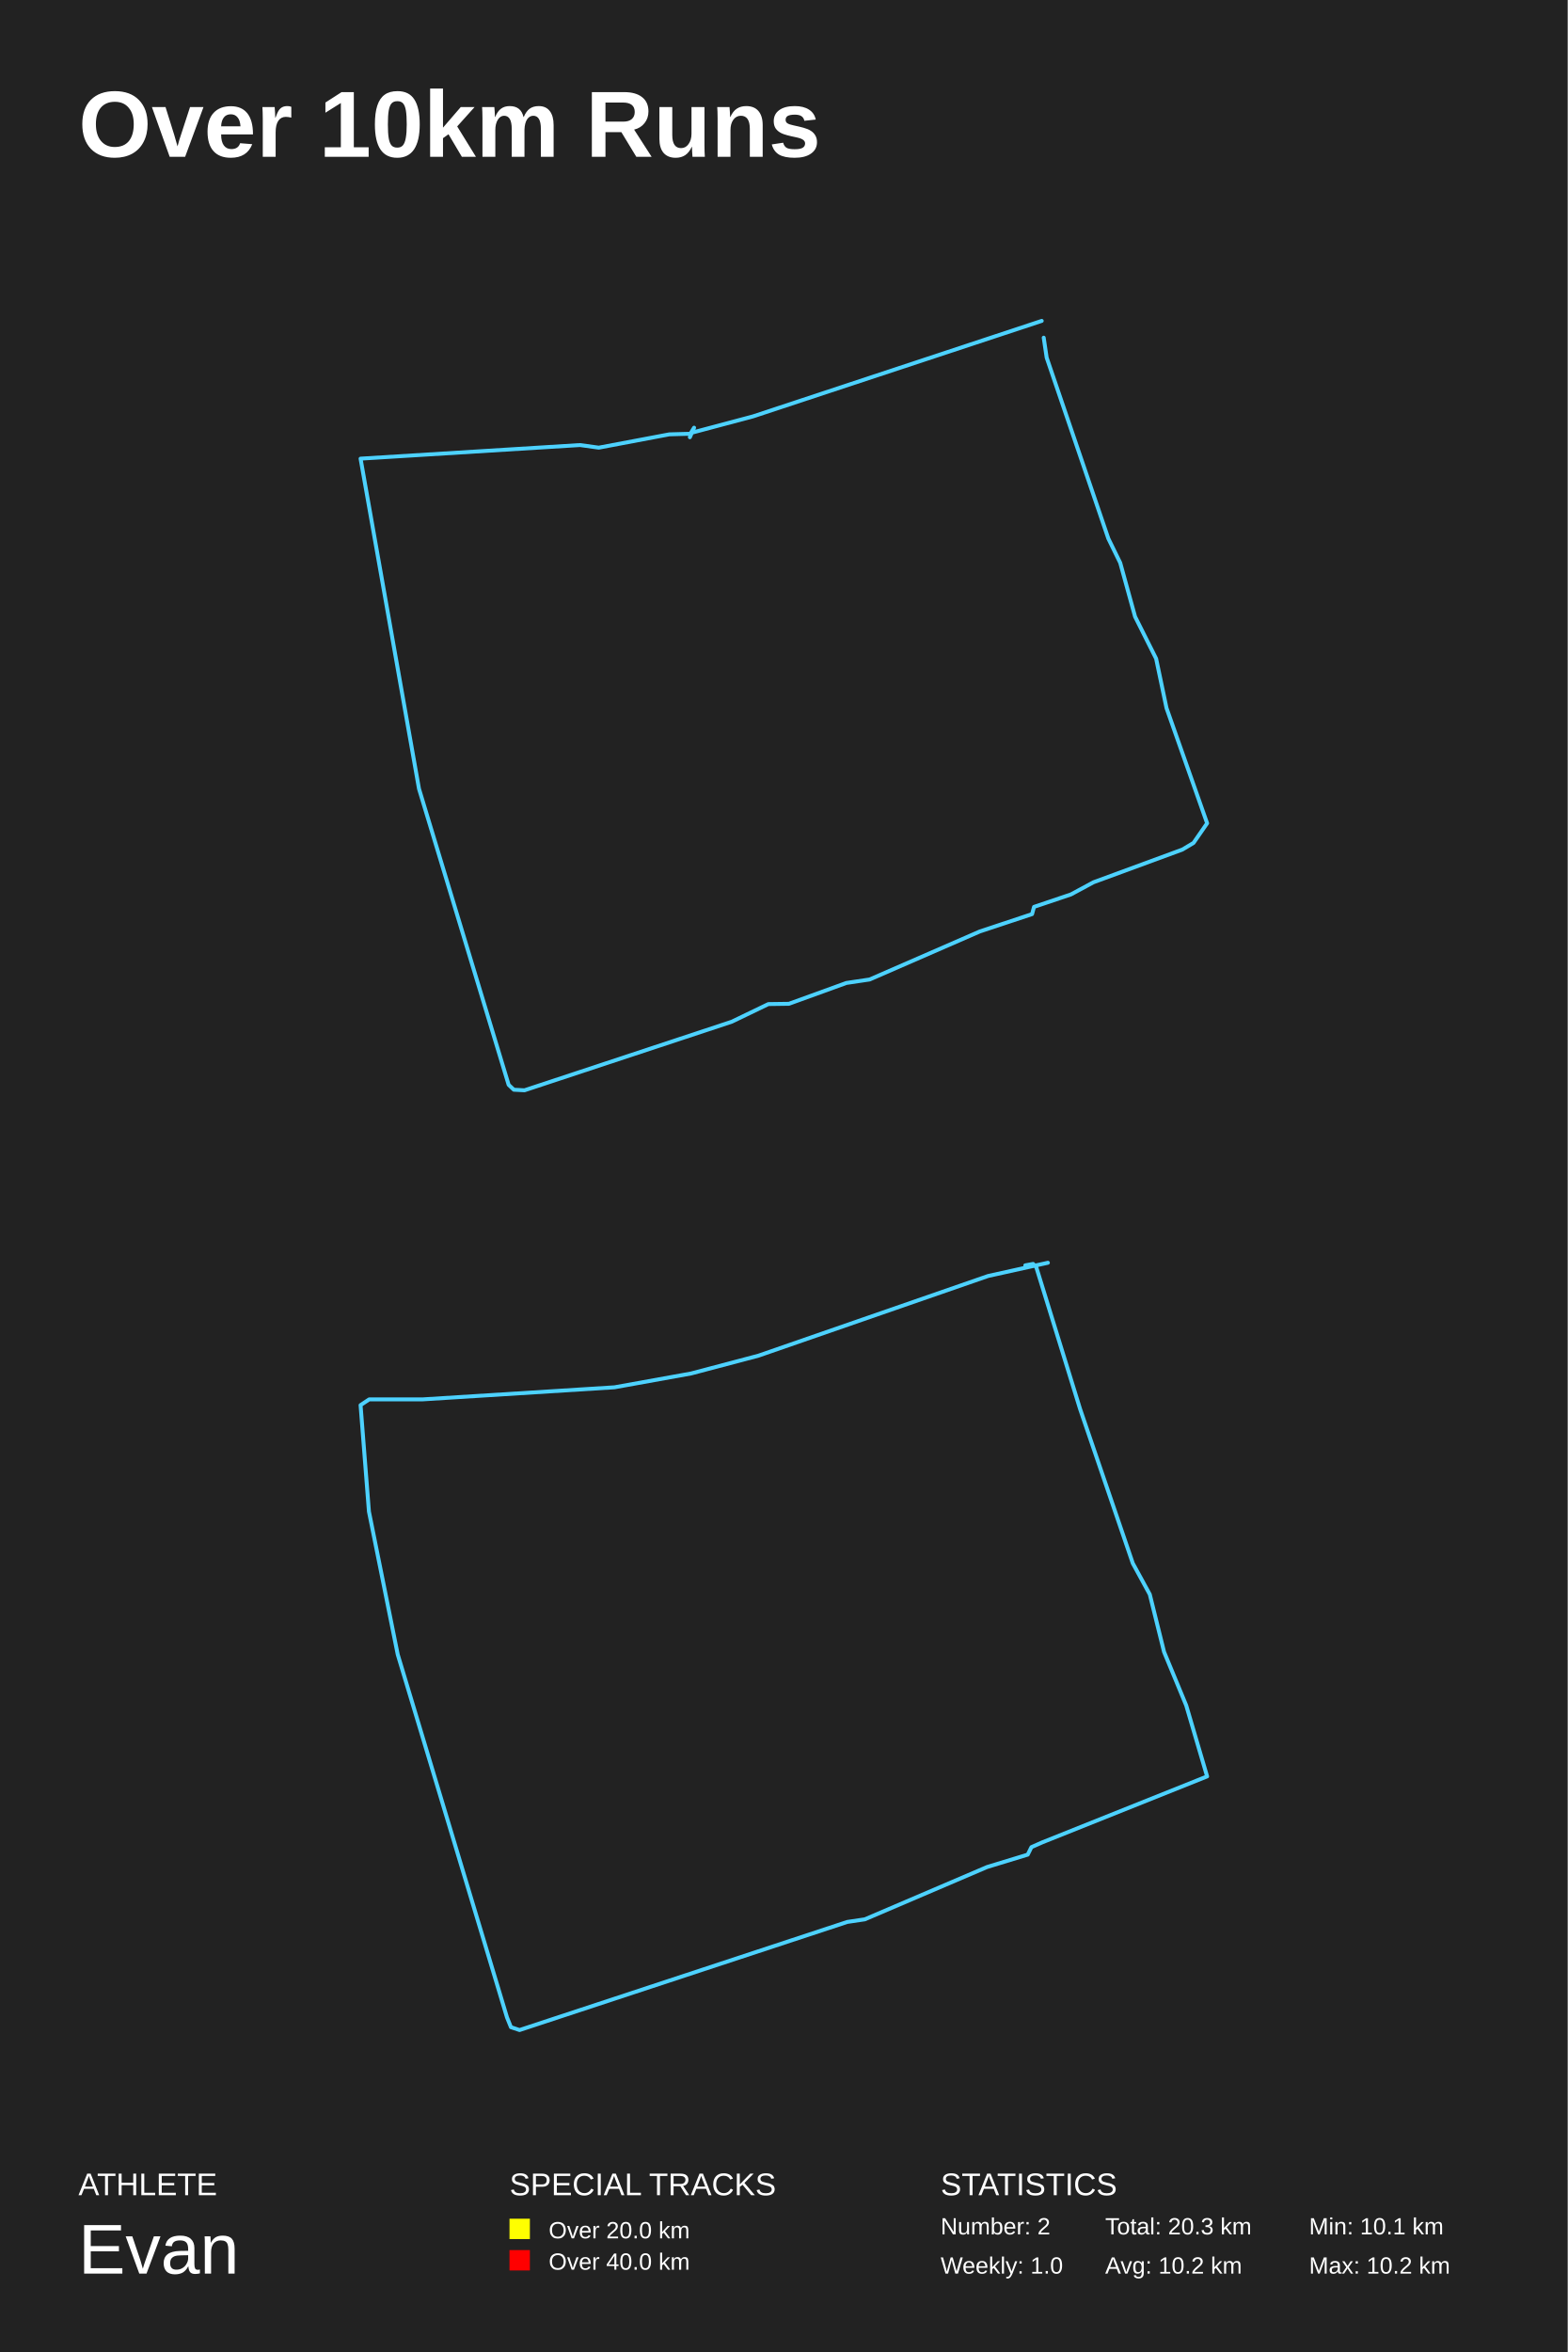
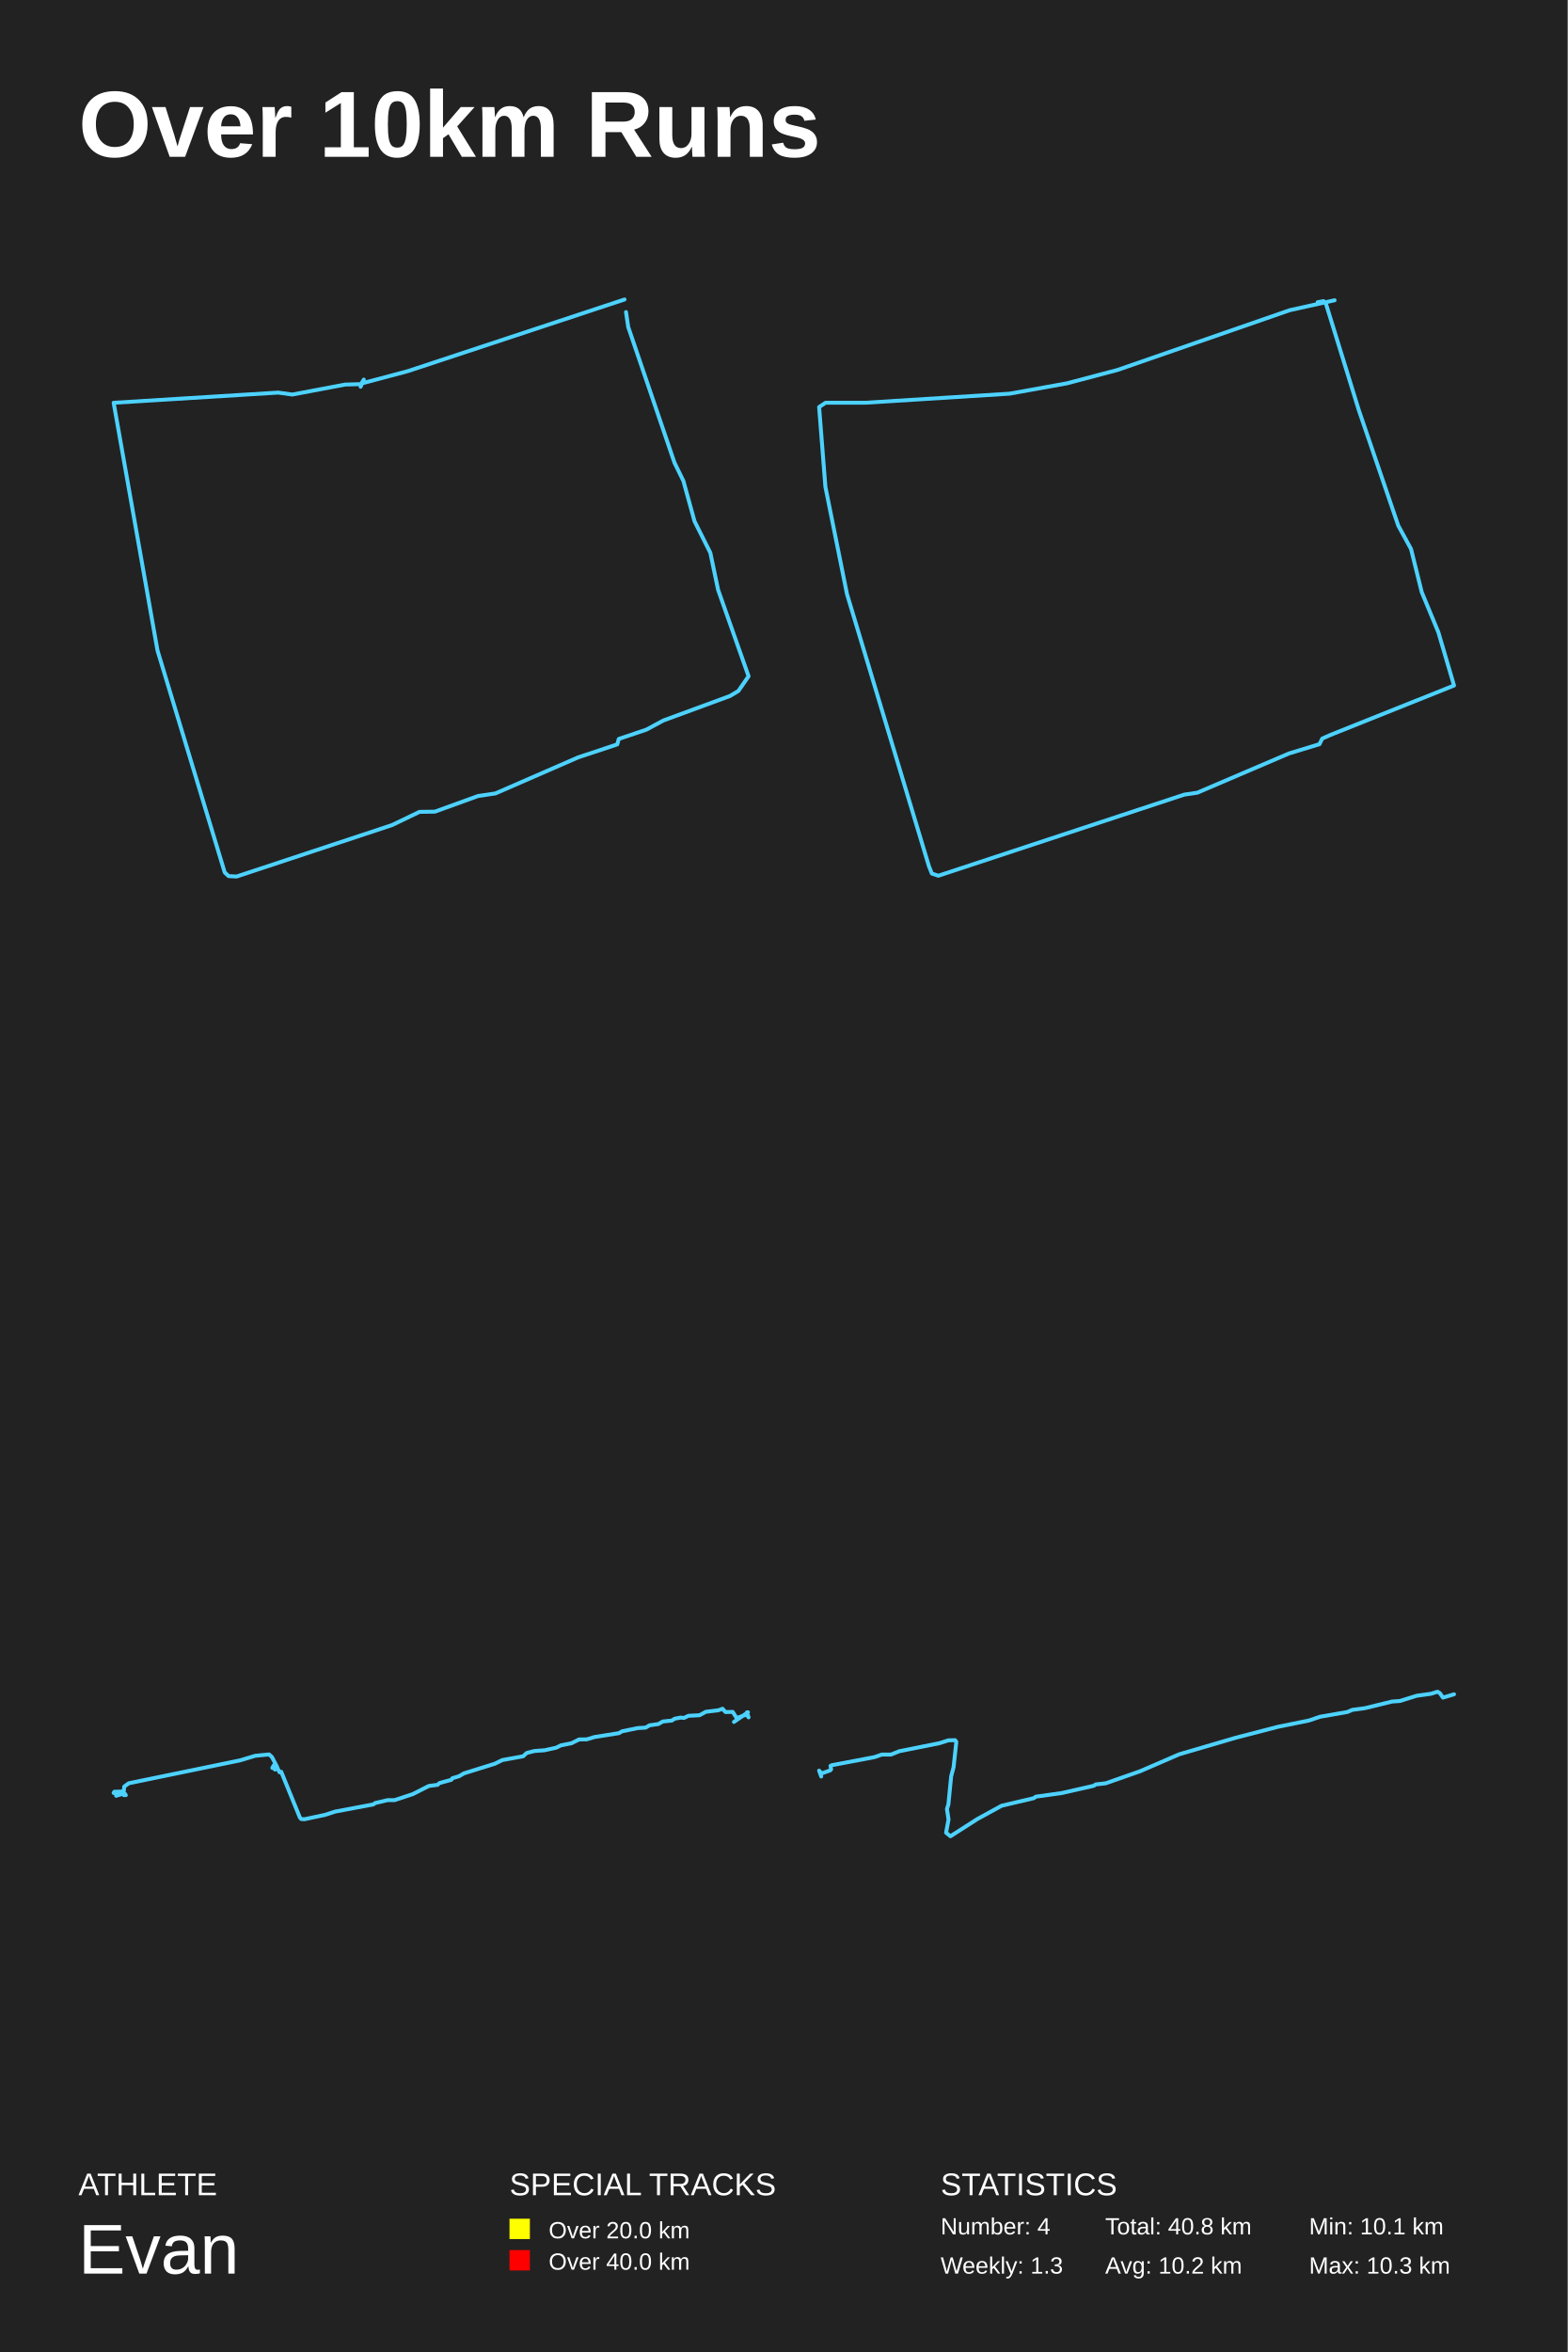
<svg xmlns="http://www.w3.org/2000/svg" baseProfile="full" height="300mm" version="1.1" viewBox="0,0,200,300" width="200mm">
  <defs />
  <rect fill="#222222" height="300" width="200" x="0" y="0" />
  <text fill="#FFFFFF" style="font-size:12px; font-family:Arial; font-weight:bold;" x="10" y="20">Over 10km Runs</text>
  <text fill="#FFFFFF" style="font-size:4px; font-family:Arial" x="10" y="280">ATHLETE</text>
  <text fill="#FFFFFF" style="font-size:9px; font-family:Arial" x="10" y="290">Evan</text>
  <text fill="#FFFFFF" style="font-size:4px; font-family:Arial" x="65" y="280">SPECIAL TRACKS</text>
  <rect fill="yellow" height="2.6" width="2.6" x="65" y="283" />
  <text fill="#FFFFFF" style="font-size:3px; font-family:Arial" x="70" y="285.5">Over 20.0 km</text>
  <rect fill="red" height="2.6" width="2.6" x="65" y="287" />
  <text fill="#FFFFFF" style="font-size:3px; font-family:Arial" x="70" y="289.5">Over 40.0 km</text>
  <text fill="#FFFFFF" style="font-size:4px; font-family:Arial" x="120" y="280">STATISTICS</text>
-   <text fill="#FFFFFF" style="font-size:3px; font-family:Arial" x="120" y="285">Number: 2</text>
-   <text fill="#FFFFFF" style="font-size:3px; font-family:Arial" x="120" y="290">Weekly: 1.0</text>
-   <text fill="#FFFFFF" style="font-size:3px; font-family:Arial" x="141" y="285">Total: 20.3 km</text>
+   <text fill="#FFFFFF" style="font-size:3px; font-family:Arial" x="120" y="285">Number: 4</text>
+   <text fill="#FFFFFF" style="font-size:3px; font-family:Arial" x="120" y="290">Weekly: 1.3</text>
+   <text fill="#FFFFFF" style="font-size:3px; font-family:Arial" x="141" y="285">Total: 40.8 km</text>
  <text fill="#FFFFFF" style="font-size:3px; font-family:Arial" x="141" y="290">Avg: 10.2 km</text>
  <text fill="#FFFFFF" style="font-size:3px; font-family:Arial" x="167" y="285">Min: 10.1 km</text>
-   <text fill="#FFFFFF" style="font-size:3px; font-family:Arial" x="167" y="290">Max: 10.2 km</text>
-   <polyline fill="none" points="132.899,40.931 96.067,53.112 88.17,55.216 88.012,55.77 88.549,54.552 88.075,55.327 85.39,55.401 76.388,57.099 73.987,56.767 46.0,58.501 53.455,100.614 64.89,138.367 65.553,138.995 66.911,139.069 93.351,130.323 98.026,128.071 100.648,128.035 107.976,125.377 110.945,124.935 125.002,118.809 131.667,116.594 131.92,115.672 136.626,114.085 139.501,112.535 150.841,108.364 152.263,107.516 154.0,105.006 148.82,90.317 147.493,84.006 144.808,78.654 142.913,71.789 141.396,68.689 133.531,45.619 133.152,43.072" stroke="#4DD2FF" stroke-linecap="round" stroke-linejoin="round" stroke-width="0.5" />
-   <polyline fill="none" points="133.687,161.066 126.058,162.754 96.766,172.916 88.164,175.19 78.4,176.951 53.912,178.492 47.099,178.492 46.0,179.226 47.067,192.799 50.741,211.031 64.68,257.32 65.183,258.567 66.281,258.934 108.1,245.143 110.329,244.813 125.933,238.138 131.113,236.56 131.584,235.607 132.997,234.983 154.0,226.583 151.331,217.523 148.506,210.7 146.685,203.364 144.519,199.402 137.8,179.739 132.212,161.653 131.803,161.213 130.799,161.396" stroke="#4DD2FF" stroke-linecap="round" stroke-linejoin="round" stroke-width="0.5" />
+   <text fill="#FFFFFF" style="font-size:3px; font-family:Arial" x="167" y="290">Max: 10.3 km</text>
+   <polyline fill="none" points="79.674,38.199 52.05,47.334 46.128,48.912 46.009,49.328 46.412,48.414 46.057,48.995 44.043,49.051 37.291,50.324 35.49,50.075 14.5,51.376 20.091,82.961 28.667,111.276 29.165,111.746 30.184,111.801 50.013,105.242 53.519,103.554 55.486,103.526 60.982,101.533 63.209,101.201 73.752,96.606 78.75,94.946 78.94,94.254 82.47,93.064 84.626,91.901 93.131,88.773 94.197,88.137 95.5,86.255 91.615,75.238 90.62,70.504 88.606,66.491 87.184,61.342 86.047,59.017 80.148,41.715 79.864,39.804" stroke="#4DD2FF" stroke-linecap="round" stroke-linejoin="round" stroke-width="0.5" />
+   <polyline fill="none" points="170.265,38.299 164.544,39.565 142.575,47.187 136.123,48.893 128.8,50.213 110.434,51.369 105.324,51.369 104.5,51.919 105.301,62.099 108.056,75.773 118.51,110.49 118.887,111.425 119.711,111.701 151.075,101.357 152.747,101.11 164.449,96.103 168.335,94.92 168.688,94.205 169.747,93.737 185.5,87.438 183.499,80.642 181.379,75.525 180.014,70.023 178.389,67.052 173.35,52.304 169.159,38.74 168.853,38.41 168.099,38.547" stroke="#4DD2FF" stroke-linecap="round" stroke-linejoin="round" stroke-width="0.5" />
+   <polyline fill="none" points="93.634,219.634 95.426,218.397 95.259,218.679 95.287,218.408 95.5,219.048 95.24,218.69 93.978,219.135 93.476,218.353 92.557,218.375 92.177,217.952 91.648,218.147 90.042,218.343 89.253,218.777 87.833,218.853 87.257,219.124 86.839,219.08 86.069,219.222 85.707,219.46 84.556,219.58 83.99,219.905 82.866,220.068 82.365,220.361 81.381,220.415 79.367,220.828 78.958,221.066 75.821,221.566 74.855,221.859 73.872,221.869 72.925,222.347 71.542,222.629 70.985,222.911 69.481,223.248 68.163,223.345 67.197,223.595 66.733,224.018 64.088,224.496 63.141,224.962 59.177,226.199 58.574,226.557 57.711,226.818 57.581,227.013 56.058,227.436 55.835,227.653 54.703,227.805 52.679,228.836 50.349,229.607 49.458,229.607 47.843,229.986 47.648,230.149 42.747,231.072 41.485,231.484 38.83,232.048 38.421,232.016 38.254,231.82 35.878,225.993 35.664,226.058 35.404,225.537 35.07,225.668 34.95,225.581 34.82,225.364 34.912,225.201 34.745,225.505 34.94,225.158 34.875,225.266 35.033,225.244 34.959,225.147 35.033,225.537 34.829,225.32 35.107,225.255 34.922,225.32 35.154,225.505 35.089,225.711 35.367,225.407 34.69,224.105 34.328,223.779 32.564,223.953 30.615,224.539 16.431,227.458 15.846,227.881 15.79,228.5 14.584,228.543 14.5,228.695 14.955,228.663 14.816,229.053 15.697,228.793 16.05,228.977 15.967,228.825 15.865,228.934 15.855,228.728 15.948,228.815 15.818,228.977 15.883,228.815" stroke="#4DD2FF" stroke-linecap="round" stroke-linejoin="round" stroke-width="0.5" />
+   <polyline fill="none" points="104.769,226.596 104.5,225.847 104.816,226.205 105.912,225.815 106.032,225.674 105.949,225.239 106.125,225.152 111.567,224.121 112.505,223.795 113.675,223.795 114.725,223.372 119.87,222.341 120.993,221.982 121.848,221.961 122.006,222.178 121.653,225.413 121.346,226.564 120.993,230.146 120.808,230.743 121.012,232.079 120.696,233.761 121.253,234.217 124.699,232.013 127.791,230.32 131.906,229.354 132.128,229.169 135.416,228.713 139.53,227.78 139.79,227.606 141.053,227.465 145.427,225.934 150.442,223.763 157.667,221.646 163.035,220.256 166.991,219.453 168.394,218.975 171.885,218.367 172.517,218.096 174.142,217.878 177.597,217.032 178.581,216.966 180.745,216.293 182.556,216.043 183.392,215.783 183.698,215.967 184.088,216.532 185.5,216.109" stroke="#4DD2FF" stroke-linecap="round" stroke-linejoin="round" stroke-width="0.5" />
</svg>
